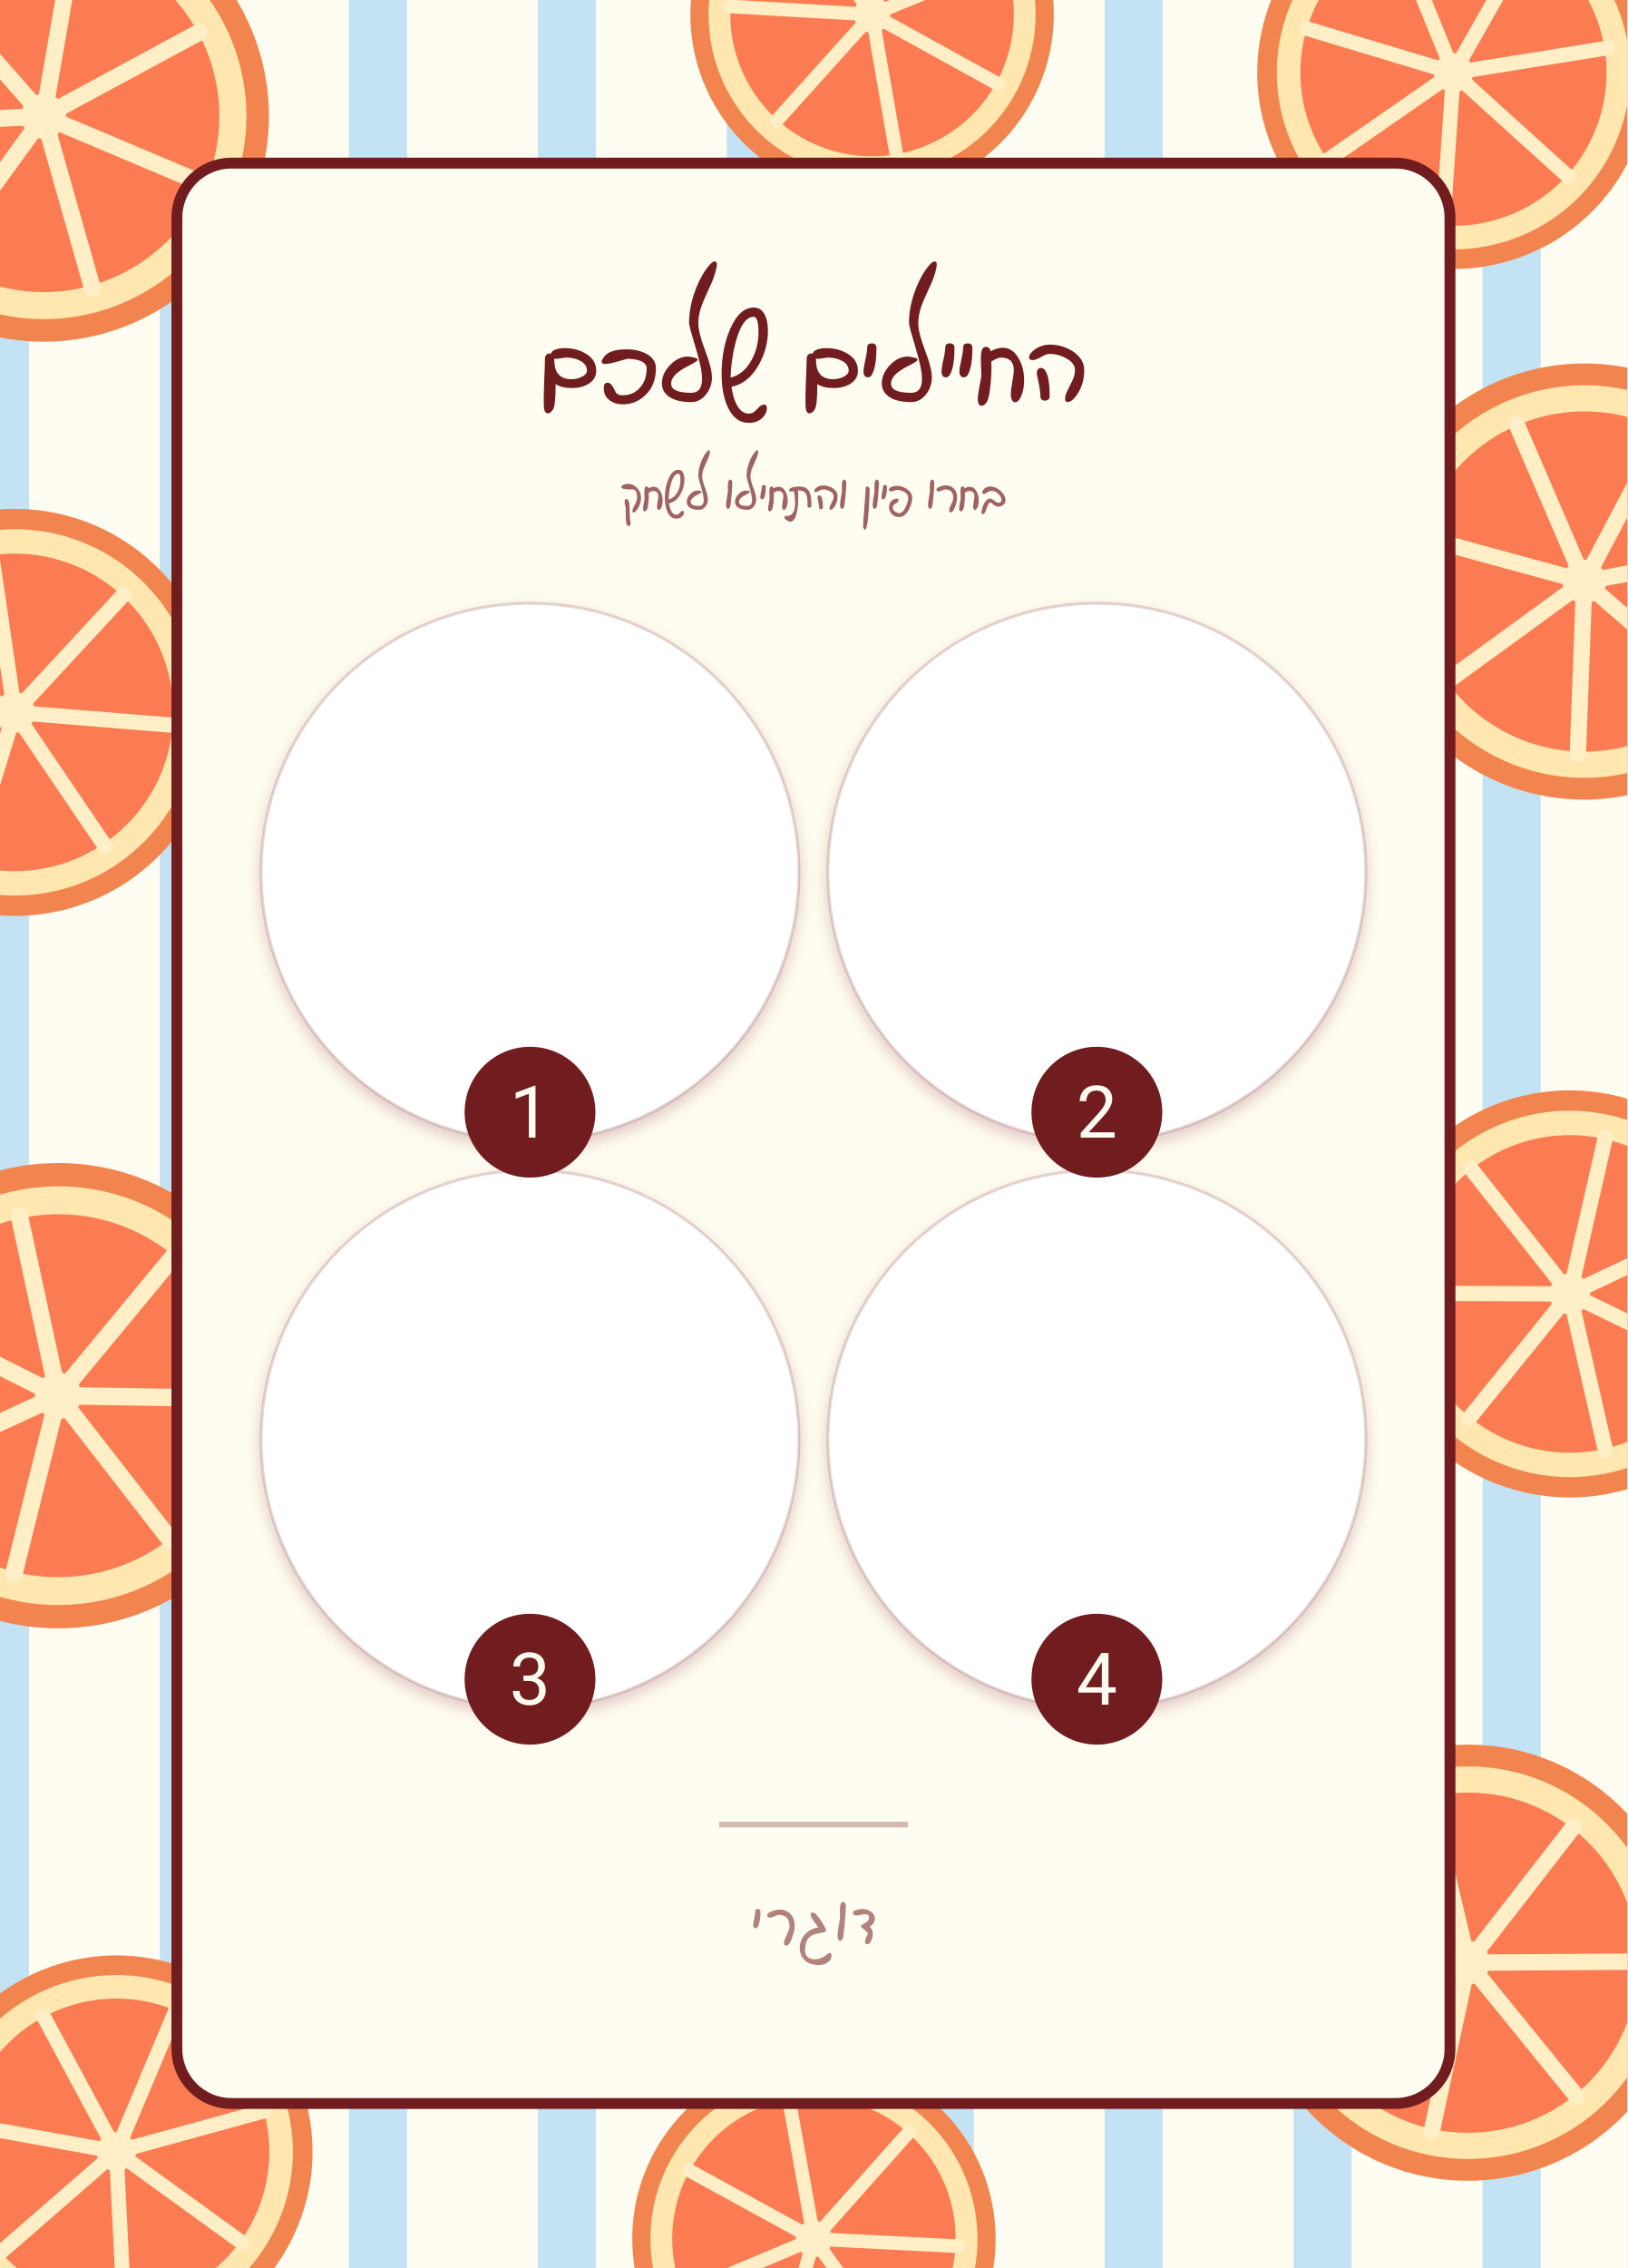
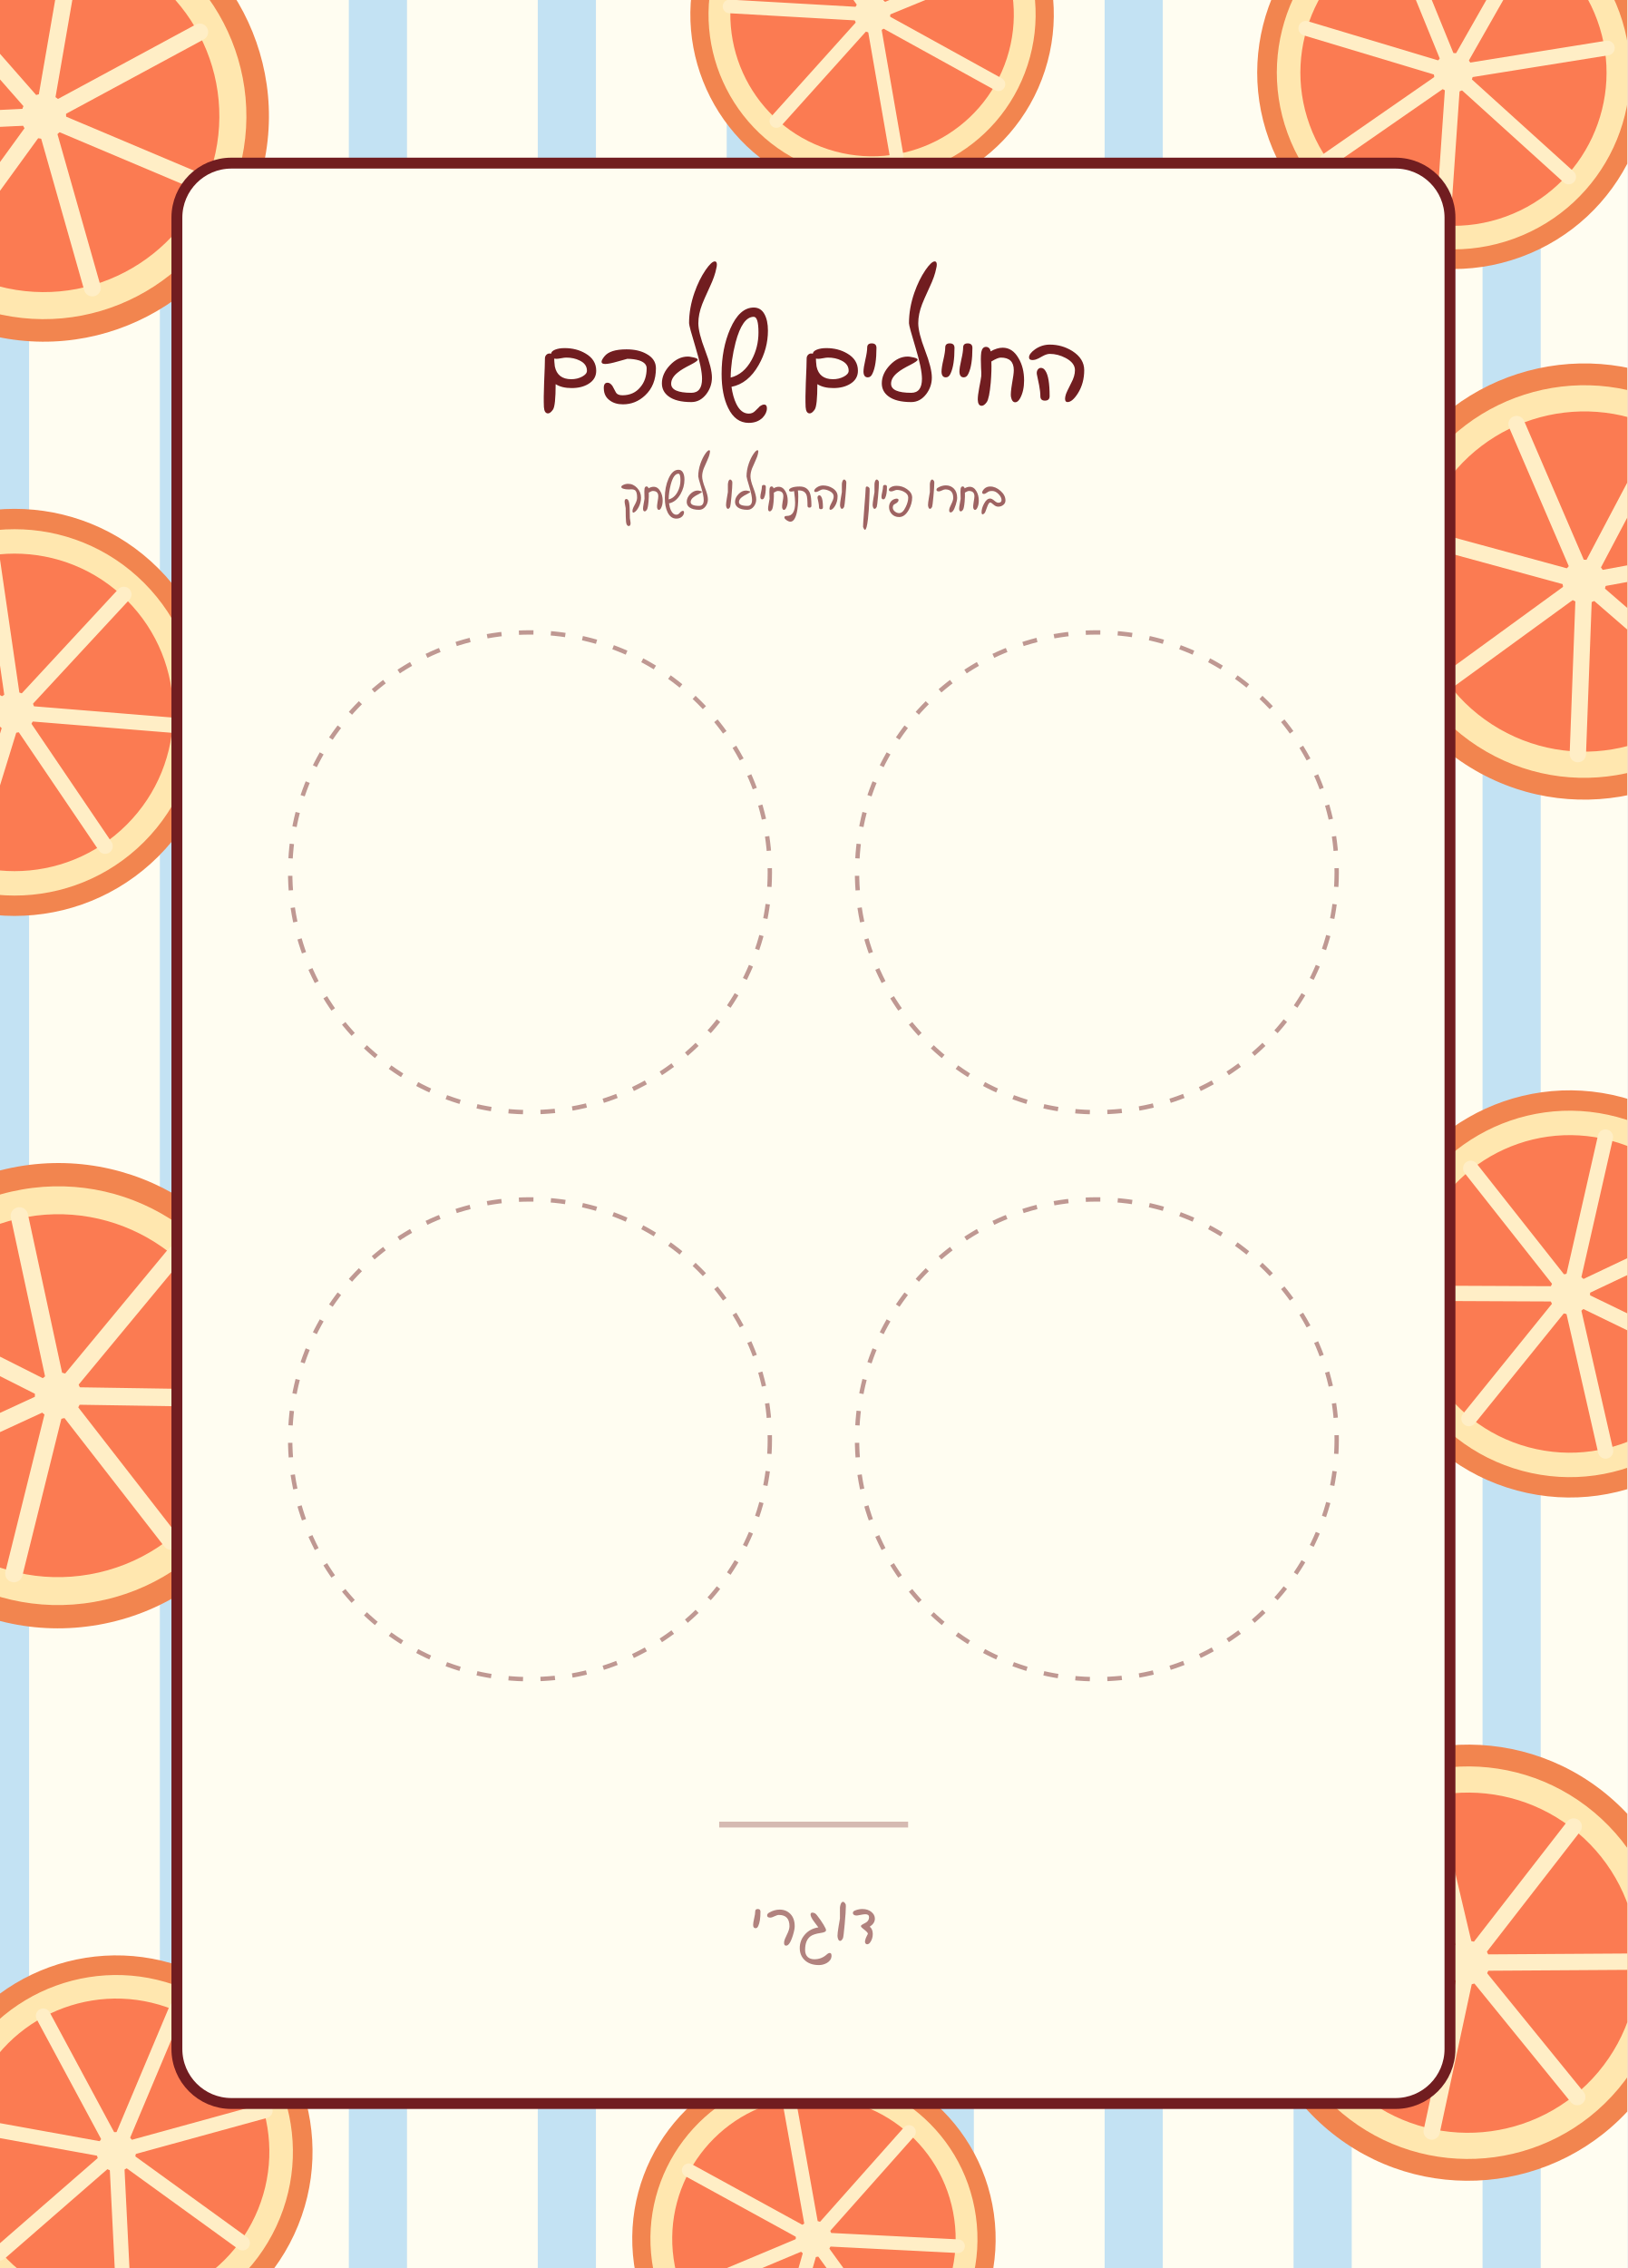
<svg xmlns="http://www.w3.org/2000/svg" xmlns:xlink="http://www.w3.org/1999/xlink" width="223.92" height="312" viewBox="0 0 223.92 312" preserveAspectRatio="xMidYMid meet" version="1.0">
  <defs>
    <g id="gf-slice">
      <circle r="1" fill="#f2854f" />
      <circle r="0.9" fill="#ffe7af" />
      <circle r="0.78" fill="#fb7b52" />
      <g stroke="#ffeec6" stroke-width="0.075" stroke-linecap="round" fill="none">
        <path d="M0 0L0.78 0.15" />
        <path d="M0 0L0.37 0.7" />
        <path d="M0 0L-0.32 0.72" />
        <path d="M0 0L-0.76 0.2" />
        <path d="M0 0L-0.63 -0.47" />
        <path d="M0 0L-0.03 -0.79" />
        <path d="M0 0L0.6 -0.51" />
      </g>
      <circle r="0.1" fill="#ffeec6" />
    </g>
    <clipPath id="card-bleed">
      <rect x="0" y="0" width="223.92" height="312" />
    </clipPath>
-     <filter id="sticker-lift" x="-30%" y="-30%" width="160%" height="160%" color-interpolation-filters="sRGB">
-       <feDropShadow dx="0" dy="0.9" stdDeviation="1.1" flood-color="#711d20" flood-opacity="0.24" />
+     <filter id="sticker-halo" x="-25%" y="-25%" width="150%" height="150%" color-interpolation-filters="sRGB">
+       <feMorphology in="SourceAlpha" operator="dilate" radius="2.4" result="spread" />
+       <feGaussianBlur in="spread" stdDeviation="0.6" result="soft" />
+       <feComponentTransfer in="soft" result="mask">
+         <feFuncA type="linear" slope="14" intercept="-3.5" />
+       </feComponentTransfer>
+       <feFlood flood-color="#ffffff" result="white" />
+       <feComposite in="white" in2="mask" operator="in" result="halo" />
+       <feDropShadow in="halo" dx="0" dy="0.7" stdDeviation="0.9" flood-color="#711d20" flood-opacity="0.30" />
    </filter>
-     <clipPath id="photo-slot-1-clip">
-       <circle cx="72.93" cy="120" r="33" />
-     </clipPath>
-     <clipPath id="photo-slot-2-clip">
-       <circle cx="150.93" cy="120" r="33" />
-     </clipPath>
-     <clipPath id="photo-slot-3-clip">
-       <circle cx="72.93" cy="198" r="33" />
-     </clipPath>
-     <clipPath id="photo-slot-4-clip">
-       <circle cx="150.93" cy="198" r="33" />
-     </clipPath>
  </defs>
  <g clip-path="url(#card-bleed)">
    <rect x="0" y="0" width="223.92" height="312" fill="#fffdf1" />
    <rect x="-4" y="0" width="8" height="312" fill="#b8ddf3" opacity="0.85" />
    <rect x="22" y="0" width="8" height="312" fill="#b8ddf3" opacity="0.85" />
    <rect x="48" y="0" width="8" height="312" fill="#b8ddf3" opacity="0.85" />
    <rect x="74" y="0" width="8" height="312" fill="#b8ddf3" opacity="0.85" />
    <rect x="100" y="0" width="8" height="312" fill="#b8ddf3" opacity="0.85" />
    <rect x="126" y="0" width="8" height="312" fill="#b8ddf3" opacity="0.85" />
    <rect x="152" y="0" width="8" height="312" fill="#b8ddf3" opacity="0.85" />
    <rect x="178" y="0" width="8" height="312" fill="#b8ddf3" opacity="0.85" />
    <rect x="204" y="0" width="8" height="312" fill="#b8ddf3" opacity="0.85" />
    <use href="#gf-slice" xlink:href="#gf-slice" transform="translate(6 16) rotate(12) scale(31)" />
    <use href="#gf-slice" xlink:href="#gf-slice" transform="translate(120 2) rotate(18) scale(25)" />
    <use href="#gf-slice" xlink:href="#gf-slice" transform="translate(200 10) rotate(-20) scale(27)" />
    <use href="#gf-slice" xlink:href="#gf-slice" transform="translate(218 80) rotate(30) scale(30)" />
    <use href="#gf-slice" xlink:href="#gf-slice" transform="translate(2 98) rotate(45) scale(28)" />
    <use href="#gf-slice" xlink:href="#gf-slice" transform="translate(8 192) rotate(-10) scale(32)" />
    <use href="#gf-slice" xlink:href="#gf-slice" transform="translate(216 178) rotate(15) scale(28)" />
    <use href="#gf-slice" xlink:href="#gf-slice" transform="translate(202 270) rotate(40) scale(30)" />
    <use href="#gf-slice" xlink:href="#gf-slice" transform="translate(16 296) rotate(25) scale(27)" />
    <use href="#gf-slice" xlink:href="#gf-slice" transform="translate(112 308) rotate(-8) scale(25)" />
  </g>
  <rect x="24.34" y="22.44" width="175.18" height="266.93" rx="7.5" ry="7.5" fill="#fffdf1" stroke="#711d20" stroke-width="1.5" />
  <path d="M82.04 51.005Q82.04 52.167 80.963 52.818Q80.028 53.385 78.668 53.385Q77.308 53.385 76.458 52.847Q76.458 55.822 76.09 56.346Q75.722 56.87 75.41 56.87Q74.9 56.87 74.843 55.992Q74.787 54.745 74.872 52.648Q74.985 50.098 74.985 49.305Q74.985 49.022 75.169 48.823Q75.353 48.625 75.637 48.625Q75.722 48.625 75.835 48.653Q75.863 48.313 76.387 48.101Q76.912 47.888 77.705 47.888Q79.32 47.888 80.567 48.625Q82.04 49.475 82.04 51.005ZM80.765 51.005Q80.765 50.07 79.745 49.588Q78.952 49.192 77.903 49.192Q77.677 49.192 77.237 49.277Q76.798 49.362 76.572 49.362Q76.402 49.362 76.26 49.333Q76.26 49.702 76.345 50.41Q76.713 52.167 78.612 52.167Q79.433 52.167 80.099 51.812Q80.765 51.458 80.765 51.005Z M90.257 50.665Q90.257 53.017 88.755 54.405Q87.452 55.623 85.723 55.623Q84.618 55.623 83.91 55.085Q83.117 54.518 83.088 53.498Q83.032 52.648 83.598 52.648Q83.967 52.648 84.278 53.102Q84.505 53.527 84.732 53.952Q84.958 54.377 85.638 54.377Q87.197 54.377 88.103 53.272Q88.982 52.252 88.982 50.665Q88.982 49.928 87.962 49.588Q87.225 49.362 86.318 49.362Q86.262 49.362 85.043 49.716Q83.825 50.07 83.287 50.07Q82.323 50.07 83.173 49.022Q83.938 48.058 86.205 48.058Q87.848 48.058 88.953 48.682Q90.257 49.39 90.257 50.665Z M98.558 36.952Q98.36 38.0 97.68 39.445Q96.773 41.428 96.632 41.825Q96.093 43.213 96.093 44.46Q96.093 45.763 97.028 48.2Q97.963 50.637 97.963 51.94Q97.963 53.187 97.198 54.207Q96.348 55.312 95.13 55.312Q93.033 55.312 91.985 54.518Q91.078 53.838 91.078 52.733Q91.078 51.402 92.197 50.226Q93.317 49.05 94.648 49.05Q94.875 49.05 95.102 49.107Q96.008 49.248 96.008 49.475Q96.008 49.673 95.073 50.155Q93.827 50.778 93.317 51.203Q92.353 51.94 92.353 52.79Q92.353 54.037 95.13 54.037Q96.603 54.037 96.603 52.11Q96.603 50.722 95.711 47.789Q94.818 44.857 94.818 44.46Q94.818 42.392 95.555 40.267Q96.178 38.482 97.085 37.15Q97.907 35.96 98.36 35.96Q98.643 35.96 98.643 36.413Q98.643 36.64 98.558 36.952Z M104.537 55.907Q104.905 55.652 105.132 55.652Q105.528 55.652 105.528 56.162Q105.528 56.842 104.933 57.465Q104.197 58.173 103.035 58.173Q101.193 58.173 100.202 56.133Q99.295 54.292 99.295 51.43Q99.295 47.945 100.485 45.225Q101.76 42.307 103.715 42.307Q104.678 42.307 105.174 43.185Q105.67 44.063 105.67 45.48Q105.67 47.973 104.395 50.212Q102.95 52.762 100.655 53.215Q100.853 54.603 101.307 55.538Q101.958 56.898 103.035 56.898Q103.545 56.898 103.885 56.558Q104.537 55.935 104.537 55.907ZM104.367 45.735Q104.367 43.582 103.715 43.582Q102.157 43.582 101.222 47.095Q100.57 49.617 100.542 51.94Q102.355 51.487 103.432 49.503Q104.367 47.775 104.367 45.735Z M118.052 51.005Q118.052 52.167 116.975 52.818Q116.04 53.385 114.68 53.385Q113.32 53.385 112.47 52.847Q112.47 55.822 112.102 56.346Q111.733 56.87 111.422 56.87Q110.912 56.87 110.855 55.992Q110.798 54.745 110.883 52.648Q110.997 50.098 110.997 49.305Q110.997 49.022 111.181 48.823Q111.365 48.625 111.648 48.625Q111.733 48.625 111.847 48.653Q111.875 48.313 112.399 48.101Q112.923 47.888 113.717 47.888Q115.332 47.888 116.578 48.625Q118.052 49.475 118.052 51.005ZM116.777 51.005Q116.777 50.07 115.757 49.588Q114.963 49.192 113.915 49.192Q113.688 49.192 113.249 49.277Q112.81 49.362 112.583 49.362Q112.413 49.362 112.272 49.333Q112.272 49.702 112.357 50.41Q112.725 52.167 114.623 52.167Q115.445 52.167 116.111 51.812Q116.777 51.458 116.777 51.005Z M120.602 47.86Q120.602 50.24 120.063 51.373Q119.837 51.912 119.412 51.912Q118.845 51.912 118.817 51.147Q118.817 50.58 119.072 49.489Q119.327 48.398 119.327 47.817Q119.327 47.237 119.95 47.237Q120.602 47.237 120.602 47.86Z M128.818 36.952Q128.62 38.0 127.94 39.445Q127.033 41.428 126.892 41.825Q126.353 43.213 126.353 44.46Q126.353 45.763 127.288 48.2Q128.223 50.637 128.223 51.94Q128.223 53.187 127.458 54.207Q126.608 55.312 125.39 55.312Q123.293 55.312 122.245 54.518Q121.338 53.838 121.338 52.733Q121.338 51.402 122.457 50.226Q123.577 49.05 124.908 49.05Q125.135 49.05 125.362 49.107Q126.268 49.248 126.268 49.475Q126.268 49.673 125.333 50.155Q124.087 50.778 123.577 51.203Q122.613 51.94 122.613 52.79Q122.613 54.037 125.39 54.037Q126.863 54.037 126.863 52.11Q126.863 50.722 125.971 47.789Q125.078 44.857 125.078 44.46Q125.078 42.392 125.815 40.267Q126.438 38.482 127.345 37.15Q128.167 35.96 128.62 35.96Q128.903 35.96 128.903 36.413Q128.903 36.64 128.818 36.952Z M131.34 47.86Q131.34 50.24 130.802 51.373Q130.575 51.912 130.15 51.912Q129.583 51.912 129.555 51.147Q129.555 50.58 129.81 49.489Q130.065 48.398 130.065 47.817Q130.065 47.237 130.688 47.237Q131.34 47.237 131.34 47.86Z M133.805 47.86Q133.805 50.24 133.267 51.373Q133.04 51.912 132.615 51.912Q132.048 51.912 132.02 51.147Q132.02 50.58 132.275 49.489Q132.53 48.398 132.53 47.817Q132.53 47.237 133.153 47.237Q133.805 47.237 133.805 47.86Z M140.378 54.773Q140.067 55.34 139.698 55.34Q139.245 55.34 139.103 54.547Q139.047 54.065 139.245 52.847Q139.5 51.458 139.5 50.92Q139.5 49.192 137.715 49.192Q137.29 49.192 136.412 49.73Q136.468 50.92 136.327 52.648Q136.128 54.83 135.774 55.326Q135.42 55.822 135.08 55.822Q134.57 55.822 134.542 54.972Q134.542 54.405 134.74 53.357Q134.967 52.195 135.023 51.742Q135.052 51.317 134.995 50.58Q134.967 49.673 134.967 49.418Q134.967 48.88 135.023 48.455Q135.165 47.718 135.675 47.718Q135.93 47.718 136.114 47.903Q136.298 48.087 136.298 48.342Q137.205 47.832 137.97 47.832Q139.33 47.832 140.152 49.277Q140.917 50.552 140.917 52.337Q140.917 53.782 140.378 54.773Z M149.19 50.92Q149.19 52.733 148.312 54.122Q147.547 55.312 146.895 55.312Q146.555 55.312 146.555 54.858Q146.555 54.632 146.654 54.292Q146.753 53.952 147.405 52.677Q147.915 51.742 147.915 50.92Q147.915 49.928 146.64 49.248Q145.563 48.682 144.458 48.682Q144.033 48.682 143.467 48.993Q142.787 49.39 142.517 49.461Q142.248 49.532 142.078 49.532Q141.597 49.532 141.597 49.163Q141.597 48.653 142.418 48.058Q143.353 47.407 144.458 47.407Q146.13 47.407 147.547 48.285Q149.19 49.333 149.19 50.92ZM144.43 54.49Q144.43 55.113 143.778 55.113Q143.155 55.113 143.155 54.49Q143.155 53.867 142.985 52.988Q142.815 52.252 142.673 51.487Q142.617 51.118 142.787 50.863Q142.957 50.608 143.24 50.608Q143.608 50.608 143.863 51.033Q144.43 51.883 144.43 54.49Z" fill="#711d20" />
  <path d="M88.206 68.452Q88.206 69.1 87.906 69.712Q87.642 70.24 87.33 70.444Q87.03 70.648 87.03 70.312Q87.03 70.216 87.054 70.084Q87.102 69.856 87.414 69.304Q87.666 68.836 87.666 68.452Q87.666 67.744 87.438 67.492Q87.27 67.312 86.826 67.312Q86.766 67.312 86.646 67.324Q86.514 67.324 86.442 67.324Q86.07 67.324 85.806 67.24Q85.494 67.156 85.494 66.988Q85.494 66.832 85.758 66.712Q86.082 66.556 86.43 66.556Q87.138 66.556 87.672 67.126Q88.206 67.696 88.206 68.452ZM86.766 72.04Q86.742 72.364 86.514 72.364Q86.346 72.364 86.232 72.142Q86.118 71.92 86.106 71.068Q86.094 69.904 86.094 69.904Q86.082 69.784 86.01 69.448Q85.95 69.16 85.95 68.992Q85.95 68.644 86.19 68.644Q86.346 68.644 86.466 68.848Q86.61 69.088 86.646 70.012Q86.658 70.636 86.67 71.272Q86.682 71.344 86.73 71.656Q86.778 71.896 86.766 72.04Z M90.954 69.904Q90.822 70.144 90.666 70.144Q90.474 70.144 90.414 69.808Q90.39 69.604 90.474 69.088Q90.582 68.5 90.582 68.272Q90.582 67.54 89.826 67.54Q89.646 67.54 89.274 67.768Q89.298 68.272 89.238 69.004Q89.154 69.928 89.004 70.138Q88.854 70.348 88.71 70.348Q88.494 70.348 88.482 69.988Q88.482 69.748 88.566 69.304Q88.662 68.812 88.686 68.62Q88.698 68.44 88.674 68.128Q88.662 67.744 88.662 67.636Q88.662 67.408 88.686 67.228Q88.746 66.916 88.962 66.916Q89.07 66.916 89.148 66.994Q89.226 67.072 89.226 67.18Q89.61 66.964 89.934 66.964Q90.51 66.964 90.858 67.576Q91.182 68.116 91.182 68.872Q91.182 69.484 90.954 69.904Z M93.702 70.384Q93.858 70.276 93.954 70.276Q94.122 70.276 94.122 70.492Q94.122 70.78 93.87 71.044Q93.558 71.344 93.066 71.344Q92.286 71.344 91.866 70.48Q91.482 69.7 91.482 68.488Q91.482 67.012 91.986 65.86Q92.526 64.624 93.354 64.624Q93.762 64.624 93.972 64.996Q94.182 65.368 94.182 65.968Q94.182 67.024 93.642 67.972Q93.03 69.052 92.058 69.244Q92.142 69.832 92.334 70.228Q92.61 70.804 93.066 70.804Q93.282 70.804 93.426 70.66Q93.702 70.396 93.702 70.384ZM93.63 66.076Q93.63 65.164 93.354 65.164Q92.694 65.164 92.298 66.652Q92.022 67.72 92.01 68.704Q92.778 68.512 93.234 67.672Q93.63 66.94 93.63 66.076Z M97.662 62.356Q97.578 62.8 97.29 63.412Q96.906 64.252 96.846 64.42Q96.618 65.008 96.618 65.536Q96.618 66.088 97.014 67.12Q97.41 68.152 97.41 68.704Q97.41 69.232 97.086 69.664Q96.726 70.132 96.21 70.132Q95.322 70.132 94.878 69.796Q94.494 69.508 94.494 69.04Q94.494 68.476 94.968 67.978Q95.442 67.48 96.006 67.48Q96.102 67.48 96.198 67.504Q96.582 67.564 96.582 67.66Q96.582 67.744 96.186 67.948Q95.658 68.212 95.442 68.392Q95.034 68.704 95.034 69.064Q95.034 69.592 96.21 69.592Q96.834 69.592 96.834 68.776Q96.834 68.188 96.456 66.946Q96.078 65.704 96.078 65.536Q96.078 64.66 96.39 63.76Q96.654 63.004 97.038 62.44Q97.386 61.936 97.578 61.936Q97.698 61.936 97.698 62.128Q97.698 62.224 97.662 62.356Z M100.758 66.244Q100.77 66.268 100.77 66.424Q100.77 66.952 100.65 68.272Q100.53 69.592 100.47 69.724Q100.326 70.0 100.182 70.0Q100.038 70.0 99.966 69.796Q99.906 69.64 99.906 69.472Q99.906 69.196 100.014 68.548Q100.146 67.78 100.158 67.696Q100.17 67.564 100.158 66.976Q100.134 66.508 100.218 66.268Q100.314 65.968 100.47 65.968Q100.626 65.968 100.758 66.244Z M104.31 62.356Q104.226 62.8 103.938 63.412Q103.554 64.252 103.494 64.42Q103.266 65.008 103.266 65.536Q103.266 66.088 103.662 67.12Q104.058 68.152 104.058 68.704Q104.058 69.232 103.734 69.664Q103.374 70.132 102.858 70.132Q101.97 70.132 101.526 69.796Q101.142 69.508 101.142 69.04Q101.142 68.476 101.616 67.978Q102.09 67.48 102.654 67.48Q102.75 67.48 102.846 67.504Q103.23 67.564 103.23 67.66Q103.23 67.744 102.834 67.948Q102.306 68.212 102.09 68.392Q101.682 68.704 101.682 69.064Q101.682 69.592 102.858 69.592Q103.482 69.592 103.482 68.776Q103.482 68.188 103.104 66.946Q102.726 65.704 102.726 65.536Q102.726 64.66 103.038 63.76Q103.302 63.004 103.686 62.44Q104.034 61.936 104.226 61.936Q104.346 61.936 104.346 62.128Q104.346 62.224 104.31 62.356Z M105.378 66.976Q105.378 67.984 105.15 68.464Q105.054 68.692 104.874 68.692Q104.634 68.692 104.622 68.368Q104.622 68.128 104.73 67.666Q104.838 67.204 104.838 66.958Q104.838 66.712 105.102 66.712Q105.378 66.712 105.378 66.976Z M108.162 69.904Q108.03 70.144 107.874 70.144Q107.682 70.144 107.622 69.808Q107.598 69.604 107.682 69.088Q107.79 68.5 107.79 68.272Q107.79 67.54 107.034 67.54Q106.854 67.54 106.482 67.768Q106.506 68.272 106.446 69.004Q106.362 69.928 106.212 70.138Q106.062 70.348 105.918 70.348Q105.702 70.348 105.69 69.988Q105.69 69.748 105.774 69.304Q105.87 68.812 105.894 68.62Q105.906 68.44 105.882 68.128Q105.87 67.744 105.87 67.636Q105.87 67.408 105.894 67.228Q105.954 66.916 106.17 66.916Q106.278 66.916 106.356 66.994Q106.434 67.072 106.434 67.18Q106.818 66.964 107.142 66.964Q107.718 66.964 108.066 67.576Q108.39 68.116 108.39 68.872Q108.39 69.484 108.162 69.904Z M111.654 69.568Q111.654 69.832 111.378 69.832Q111.114 69.832 111.114 69.568Q111.114 68.452 110.982 68.104Q110.73 67.42 109.794 67.468Q109.842 67.768 109.842 68.344Q109.842 69.64 109.638 70.54Q109.35 71.764 108.762 71.764Q108.474 71.764 108.126 71.476Q107.934 71.332 107.934 71.176Q107.934 70.972 108.294 70.972Q109.41 70.972 109.41 69.148Q109.41 68.632 109.266 67.552Q109.05 67.624 108.882 67.624Q108.57 67.624 108.57 67.432Q108.57 67.252 108.918 67.096Q109.338 66.928 110.046 66.928Q111.078 66.928 111.438 67.804Q111.654 68.344 111.654 69.568Z M115.254 68.272Q115.254 69.04 114.882 69.628Q114.558 70.132 114.282 70.132Q114.138 70.132 114.138 69.94Q114.138 69.844 114.18 69.7Q114.222 69.556 114.498 69.016Q114.714 68.62 114.714 68.272Q114.714 67.852 114.174 67.564Q113.718 67.324 113.25 67.324Q113.07 67.324 112.83 67.456Q112.542 67.624 112.428 67.654Q112.314 67.684 112.242 67.684Q112.038 67.684 112.038 67.528Q112.038 67.312 112.386 67.06Q112.782 66.784 113.25 66.784Q113.958 66.784 114.558 67.156Q115.254 67.6 115.254 68.272ZM113.238 69.784Q113.238 70.048 112.962 70.048Q112.698 70.048 112.698 69.784Q112.698 69.52 112.626 69.148Q112.554 68.836 112.494 68.512Q112.47 68.356 112.542 68.248Q112.614 68.14 112.734 68.14Q112.89 68.14 112.998 68.32Q113.238 68.68 113.238 69.784Z M116.442 66.244Q116.454 66.268 116.454 66.424Q116.454 66.952 116.334 68.272Q116.214 69.592 116.154 69.724Q116.01 70.0 115.866 70.0Q115.722 70.0 115.65 69.796Q115.59 69.64 115.59 69.472Q115.59 69.196 115.698 68.548Q115.83 67.78 115.842 67.696Q115.854 67.564 115.842 66.976Q115.818 66.508 115.902 66.268Q115.998 65.968 116.154 65.968Q116.31 65.968 116.442 66.244Z M119.658 67.192Q119.682 67.24 119.622 68.692Q119.562 70.336 119.43 71.416Q119.262 72.88 119.022 72.88Q118.902 72.88 118.758 72.496Q118.734 72.424 118.914 70.06Q119.118 67.54 119.118 67.192Q119.118 66.928 119.286 66.928Q119.526 66.928 119.658 67.192Z M120.93 66.244Q120.942 66.268 120.942 66.424Q120.942 66.952 120.822 68.272Q120.702 69.592 120.642 69.724Q120.498 70.0 120.354 70.0Q120.21 70.0 120.138 69.796Q120.078 69.64 120.078 69.472Q120.078 69.196 120.186 68.548Q120.318 67.78 120.33 67.696Q120.342 67.564 120.33 66.976Q120.306 66.508 120.39 66.268Q120.486 65.968 120.642 65.968Q120.798 65.968 120.93 66.244Z M122.046 66.976Q122.046 67.984 121.818 68.464Q121.722 68.692 121.542 68.692Q121.302 68.692 121.29 68.368Q121.29 68.128 121.398 67.666Q121.506 67.204 121.506 66.958Q121.506 66.712 121.77 66.712Q122.046 66.712 122.046 66.976Z M125.514 68.452Q125.514 69.28 125.046 70.144Q124.494 71.128 123.726 71.128Q123.09 71.128 122.694 70.696Q122.334 70.3 122.334 69.76Q122.334 69.34 122.568 69.022Q122.802 68.704 123.246 68.608Q123.306 68.596 123.366 68.596Q123.642 68.596 123.642 68.8Q123.642 68.944 123.498 69.088Q123.414 69.184 123.222 69.286Q123.03 69.388 122.958 69.46Q122.85 69.592 122.85 69.82Q122.85 70.132 123.132 70.36Q123.414 70.588 123.726 70.588Q124.23 70.588 124.626 69.748Q124.974 69.028 124.974 68.452Q124.974 67.972 124.41 67.66Q123.93 67.396 123.402 67.396Q123.27 67.396 123.024 67.498Q122.778 67.6 122.646 67.6Q122.31 67.6 122.31 67.384Q122.31 67.216 122.514 67.072Q122.85 66.832 123.378 66.832Q124.158 66.832 124.806 67.288Q125.514 67.78 125.514 68.452Z M128.55 66.244Q128.562 66.268 128.562 66.424Q128.562 66.952 128.442 68.272Q128.322 69.592 128.262 69.724Q128.118 70.0 127.974 70.0Q127.83 70.0 127.758 69.796Q127.698 69.64 127.698 69.472Q127.698 69.196 127.806 68.548Q127.938 67.78 127.95 67.696Q127.962 67.564 127.95 66.976Q127.926 66.508 128.01 66.268Q128.106 65.968 128.262 65.968Q128.418 65.968 128.55 66.244Z M131.706 68.488Q131.706 68.836 131.514 69.448Q131.322 70.06 131.118 70.312Q130.974 70.492 130.818 70.492Q130.578 70.492 130.614 70.12Q130.638 69.868 130.902 69.352Q131.166 68.836 131.166 68.488Q131.166 67.324 130.074 67.324Q129.906 67.324 129.624 67.462Q129.342 67.6 129.186 67.6Q128.862 67.6 128.862 67.372Q128.862 67.192 129.09 67.072Q129.618 66.772 130.158 66.772Q130.83 66.772 131.268 67.228Q131.706 67.684 131.706 68.488Z M134.454 69.904Q134.322 70.144 134.166 70.144Q133.974 70.144 133.914 69.808Q133.89 69.604 133.974 69.088Q134.082 68.5 134.082 68.272Q134.082 67.54 133.326 67.54Q133.146 67.54 132.774 67.768Q132.798 68.272 132.738 69.004Q132.654 69.928 132.504 70.138Q132.354 70.348 132.21 70.348Q131.994 70.348 131.982 69.988Q131.982 69.748 132.066 69.304Q132.162 68.812 132.186 68.62Q132.198 68.44 132.174 68.128Q132.162 67.744 132.162 67.636Q132.162 67.408 132.186 67.228Q132.246 66.916 132.462 66.916Q132.57 66.916 132.648 66.994Q132.726 67.072 132.726 67.18Q133.11 66.964 133.434 66.964Q134.01 66.964 134.358 67.576Q134.682 68.116 134.682 68.872Q134.682 69.484 134.454 69.904Z M138.354 68.848Q138.354 69.22 138.054 69.46Q137.754 69.7 137.358 69.7Q137.022 69.7 136.71 69.418Q136.398 69.136 136.266 69.124Q136.062 69.1 135.834 69.736Q135.57 70.48 135.522 70.54Q135.33 70.756 135.21 70.756Q135.066 70.756 135.066 70.456Q135.066 69.928 135.402 69.292Q135.774 68.584 136.242 68.584Q136.482 68.584 136.818 68.872Q137.154 69.16 137.358 69.16Q137.814 69.16 137.814 68.788Q137.814 68.404 137.418 67.984Q136.986 67.54 136.53 67.54Q136.182 67.54 136.026 67.624Q135.81 67.756 135.606 67.888Q135.486 67.948 135.39 67.948Q135.15 67.948 135.15 67.732Q135.15 67.624 135.234 67.504Q135.582 66.928 136.266 66.928Q136.998 66.928 137.676 67.528Q138.354 68.128 138.354 68.848Z" fill="#711d20" fill-opacity="0.68" />
  <g class="photo-sticker" data-slot="1">
-     <circle cx="72.93" cy="120" r="37" fill="#ffffff" filter="url(#sticker-lift)" />
-     <image id="photo-slot-1" x="39.93" y="87" width="66" height="66" preserveAspectRatio="xMidYMid meet" clip-path="url(#photo-slot-1-clip)" />
-     <circle cx="72.93" cy="120" r="37" fill="none" stroke="#711d20" stroke-opacity="0.18" stroke-width="0.4" />
+     <circle class="cut-line" cx="72.93" cy="120" r="33" fill="none" stroke="#711d20" stroke-opacity="0.45" stroke-width="0.6" stroke-dasharray="2 2.4" />
+     <use href="#photo-slot-1" xlink:href="#photo-slot-1" filter="url(#sticker-halo)" />
+     <image id="photo-slot-1" x="39.93" y="87" width="66" height="66" preserveAspectRatio="xMidYMid meet" />
  </g>
  <g class="photo-sticker" data-slot="2">
-     <circle cx="150.93" cy="120" r="37" fill="#ffffff" filter="url(#sticker-lift)" />
-     <image id="photo-slot-2" x="117.93" y="87" width="66" height="66" preserveAspectRatio="xMidYMid meet" clip-path="url(#photo-slot-2-clip)" />
-     <circle cx="150.93" cy="120" r="37" fill="none" stroke="#711d20" stroke-opacity="0.18" stroke-width="0.4" />
+     <circle class="cut-line" cx="150.93" cy="120" r="33" fill="none" stroke="#711d20" stroke-opacity="0.45" stroke-width="0.6" stroke-dasharray="2 2.4" />
+     <use href="#photo-slot-2" xlink:href="#photo-slot-2" filter="url(#sticker-halo)" />
+     <image id="photo-slot-2" x="117.93" y="87" width="66" height="66" preserveAspectRatio="xMidYMid meet" />
  </g>
  <g class="photo-sticker" data-slot="3">
-     <circle cx="72.93" cy="198" r="37" fill="#ffffff" filter="url(#sticker-lift)" />
-     <image id="photo-slot-3" x="39.93" y="165" width="66" height="66" preserveAspectRatio="xMidYMid meet" clip-path="url(#photo-slot-3-clip)" />
-     <circle cx="72.93" cy="198" r="37" fill="none" stroke="#711d20" stroke-opacity="0.18" stroke-width="0.4" />
+     <circle class="cut-line" cx="72.93" cy="198" r="33" fill="none" stroke="#711d20" stroke-opacity="0.45" stroke-width="0.6" stroke-dasharray="2 2.4" />
+     <use href="#photo-slot-3" xlink:href="#photo-slot-3" filter="url(#sticker-halo)" />
+     <image id="photo-slot-3" x="39.93" y="165" width="66" height="66" preserveAspectRatio="xMidYMid meet" />
  </g>
  <g class="photo-sticker" data-slot="4">
-     <circle cx="150.93" cy="198" r="37" fill="#ffffff" filter="url(#sticker-lift)" />
-     <image id="photo-slot-4" x="117.93" y="165" width="66" height="66" preserveAspectRatio="xMidYMid meet" clip-path="url(#photo-slot-4-clip)" />
-     <circle cx="150.93" cy="198" r="37" fill="none" stroke="#711d20" stroke-opacity="0.18" stroke-width="0.4" />
-   </g>
-   <g class="photo-sticker-badges">
-     <circle cx="72.93" cy="153" r="9" fill="#711d20" />
-     <path d="M73.684 156.5H72.771V150.47L70.955 151.139V150.323L73.543 149.352H73.684Z" fill="#fffdf1" />
-     <circle cx="150.93" cy="153" r="9" fill="#711d20" />
-     <path d="M153.374 156.5H148.711V155.855L151.04 153.263Q151.474 152.784 151.711 152.45Q151.948 152.115 152.041 151.847Q152.134 151.578 152.134 151.3Q152.134 150.772 151.814 150.399Q151.494 150.025 150.903 150.025Q150.425 150.025 150.11 150.211Q149.795 150.396 149.641 150.724Q149.487 151.051 149.487 151.48H148.574Q148.574 150.88 148.838 150.382Q149.101 149.884 149.621 149.588Q150.141 149.293 150.903 149.293Q151.909 149.293 152.478 149.815Q153.047 150.338 153.047 151.192Q153.047 151.612 152.866 152.037Q152.685 152.462 152.383 152.879Q152.08 153.297 151.714 153.692L149.809 155.768H153.374Z" fill="#fffdf1" />
-     <circle cx="72.93" cy="231" r="9" fill="#711d20" />
-     <path d="M72.674 230.506Q73.142 230.506 73.452 230.345Q73.763 230.184 73.916 229.908Q74.07 229.632 74.07 229.28Q74.07 228.875 73.933 228.594Q73.797 228.313 73.523 228.169Q73.25 228.025 72.835 228.025Q72.454 228.025 72.166 228.177Q71.878 228.328 71.717 228.602Q71.555 228.875 71.555 229.251H70.642Q70.642 228.704 70.916 228.262Q71.189 227.82 71.682 227.557Q72.176 227.293 72.835 227.293Q73.479 227.293 73.963 227.52Q74.446 227.747 74.715 228.194Q74.983 228.641 74.983 229.3Q74.983 229.573 74.859 229.876Q74.734 230.179 74.473 230.445Q74.212 230.711 73.797 230.879Q73.382 231.048 72.801 231.048H72.029V230.506ZM72.029 230.701H72.801Q73.479 230.701 73.924 230.862Q74.368 231.023 74.624 231.29Q74.881 231.556 74.986 231.878Q75.091 232.2 75.091 232.518Q75.091 233.182 74.795 233.646Q74.5 234.109 73.99 234.354Q73.479 234.598 72.84 234.598Q72.376 234.598 71.966 234.466Q71.555 234.334 71.245 234.083Q70.935 233.831 70.76 233.462Q70.584 233.094 70.584 232.62H71.497Q71.497 232.991 71.66 233.272Q71.824 233.553 72.124 233.709Q72.425 233.865 72.84 233.865Q73.46 233.865 73.819 233.533Q74.178 233.201 74.178 232.537Q74.178 232.093 73.992 231.805Q73.806 231.517 73.47 231.377Q73.133 231.238 72.674 231.238H72.029Z" fill="#fffdf1" />
-     <circle cx="150.93" cy="231" r="9" fill="#711d20" />
-     <path d="M153.515 232.845H148.379V232.317L151.557 227.391H152.3L151.509 228.812L149.409 232.112H153.515ZM152.529 234.5H151.616V227.391H152.529Z" fill="#fffdf1" />
+     <circle class="cut-line" cx="150.93" cy="198" r="33" fill="none" stroke="#711d20" stroke-opacity="0.45" stroke-width="0.6" stroke-dasharray="2 2.4" />
+     <use href="#photo-slot-4" xlink:href="#photo-slot-4" filter="url(#sticker-halo)" />
+     <image id="photo-slot-4" x="117.93" y="165" width="66" height="66" preserveAspectRatio="xMidYMid meet" />
  </g>
  <path d="M98.96 251H124.96" stroke="#711d20" stroke-opacity="0.3" stroke-width="0.8" />
  <path d="M104.64 262.968Q104.64 264.312 104.336 264.952Q104.208 265.256 103.968 265.256Q103.648 265.256 103.632 264.824Q103.632 264.504 103.776 263.888Q103.92 263.272 103.92 262.944Q103.92 262.616 104.272 262.616Q104.64 262.616 104.64 262.968Z M109.352 264.984Q109.352 265.448 109.096 266.264Q108.84 267.08 108.568 267.416Q108.376 267.656 108.168 267.656Q107.848 267.656 107.896 267.16Q107.928 266.824 108.28 266.136Q108.632 265.448 108.632 264.984Q108.632 263.432 107.176 263.432Q106.952 263.432 106.576 263.616Q106.2 263.8 105.992 263.8Q105.56 263.8 105.56 263.496Q105.56 263.256 105.864 263.096Q106.568 262.696 107.288 262.696Q108.184 262.696 108.768 263.304Q109.352 263.912 109.352 264.984Z M114.416 269.144Q114.368 269.688 113.776 270.04Q113.264 270.328 112.688 270.328Q111.408 270.328 110.688 269.608Q110.048 268.968 110.048 267.976Q110.048 266.968 110.704 266.184Q111.424 265.32 112.608 265.144Q112.56 265.08 112.08 264.44Q111.744 264.008 111.616 263.704Q111.536 263.512 111.536 263.368Q111.536 263.112 111.792 263.112Q111.936 263.112 112.128 263.2Q112.32 263.288 112.896 264.12Q113.408 264.872 113.568 265.224Q113.664 265.4 113.664 265.528Q113.664 265.816 112.912 265.912Q111.952 266.056 111.536 266.36Q110.784 266.904 110.784 268.248Q110.784 268.904 111.168 269.24Q111.504 269.528 112.064 269.528Q113.024 269.528 113.744 268.888Q113.984 268.664 114.176 268.664Q114.448 268.664 114.416 269.144Z M116.376 261.992Q116.392 262.024 116.392 262.232Q116.392 262.936 116.232 264.696Q116.072 266.456 115.992 266.632Q115.8 267.0 115.608 267.0Q115.416 267.0 115.32 266.728Q115.24 266.52 115.24 266.296Q115.24 265.928 115.384 265.064Q115.56 264.04 115.576 263.928Q115.592 263.752 115.576 262.968Q115.544 262.344 115.656 262.024Q115.784 261.624 115.992 261.624Q116.2 261.624 116.376 261.992Z M119.712 267.24Q119.536 267.464 119.328 267.464Q119.168 267.464 119.08 267.32Q118.992 267.176 119.04 266.952Q119.12 266.6 119.272 266.328Q119.424 266.056 119.424 266.008Q119.424 265.832 118.736 265.304Q118.464 265.096 118.464 264.968Q118.464 264.84 118.752 264.696Q119.168 264.488 119.296 264.376Q119.584 264.12 119.584 263.736Q119.584 263.336 119.072 263.336Q118.832 263.336 118.376 263.432Q117.92 263.528 117.808 263.512Q117.36 263.464 117.36 263.16Q117.36 262.92 117.68 262.808Q118.176 262.616 118.672 262.616Q119.408 262.616 119.896 263.008Q120.384 263.4 120.384 263.944Q120.384 264.584 119.68 265.048Q120.096 265.384 120.096 266.056Q120.096 266.728 119.712 267.24Z" fill="#711d20" fill-opacity="0.55" />
</svg>
